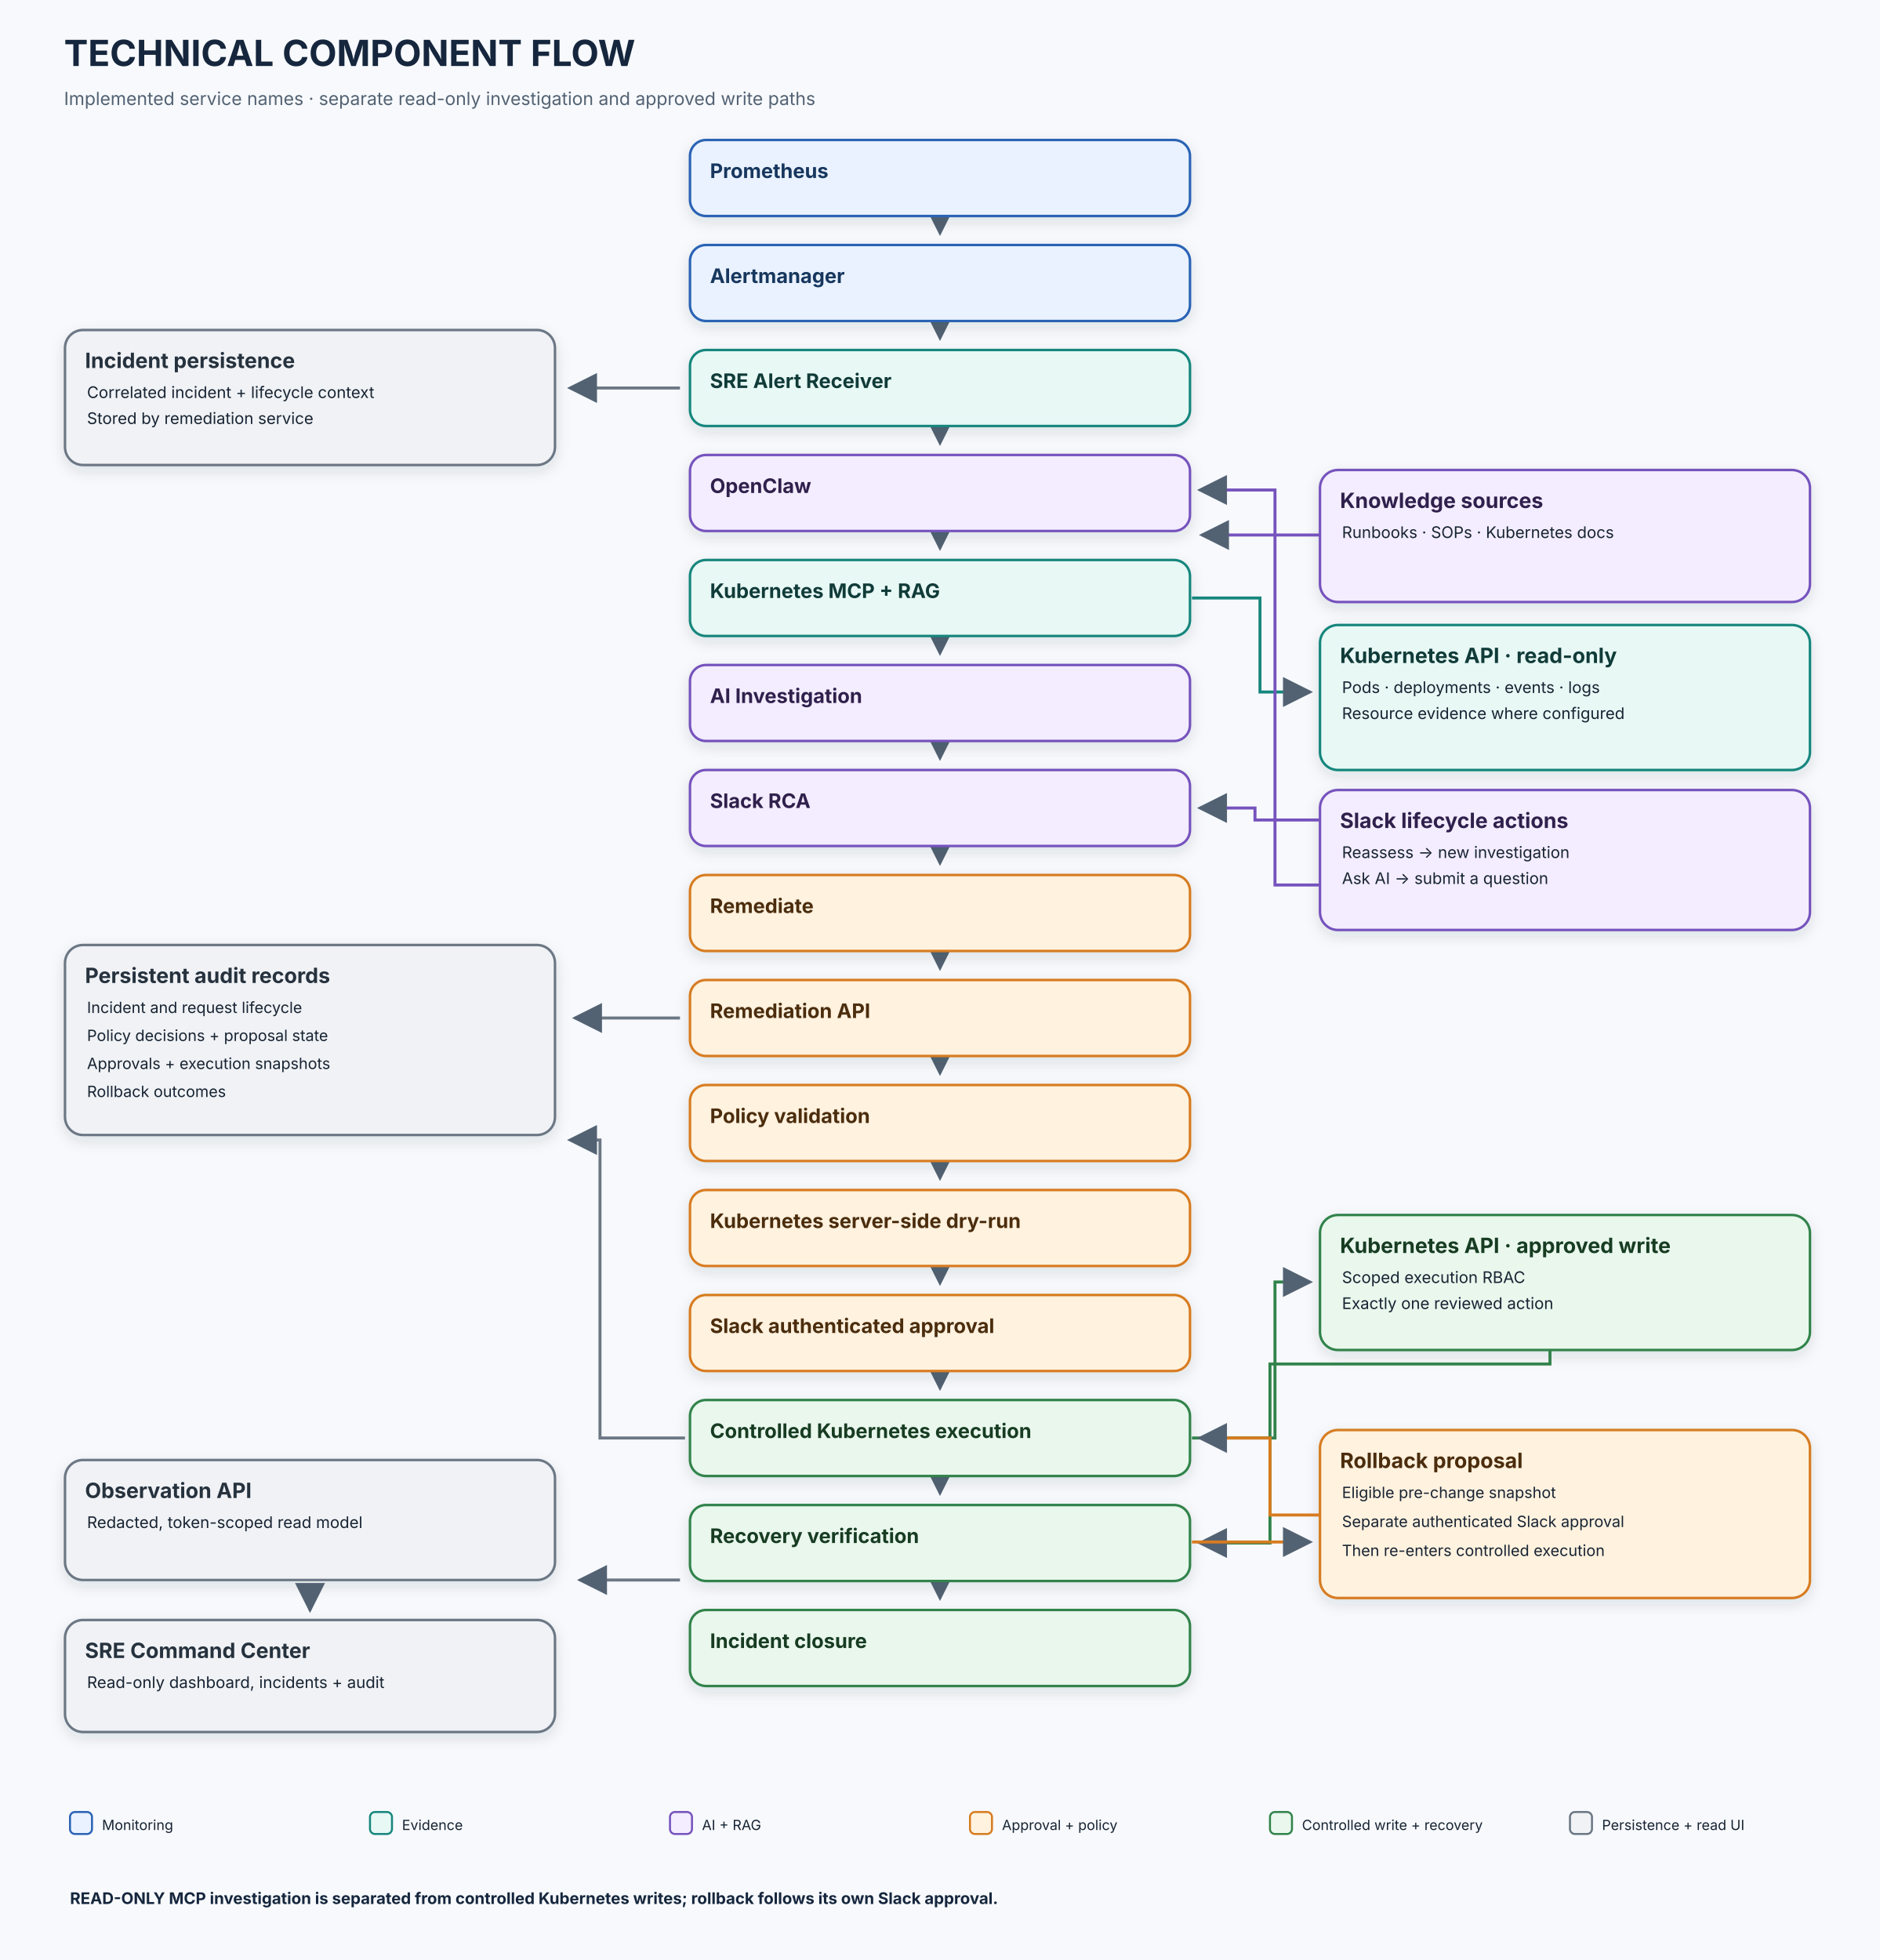
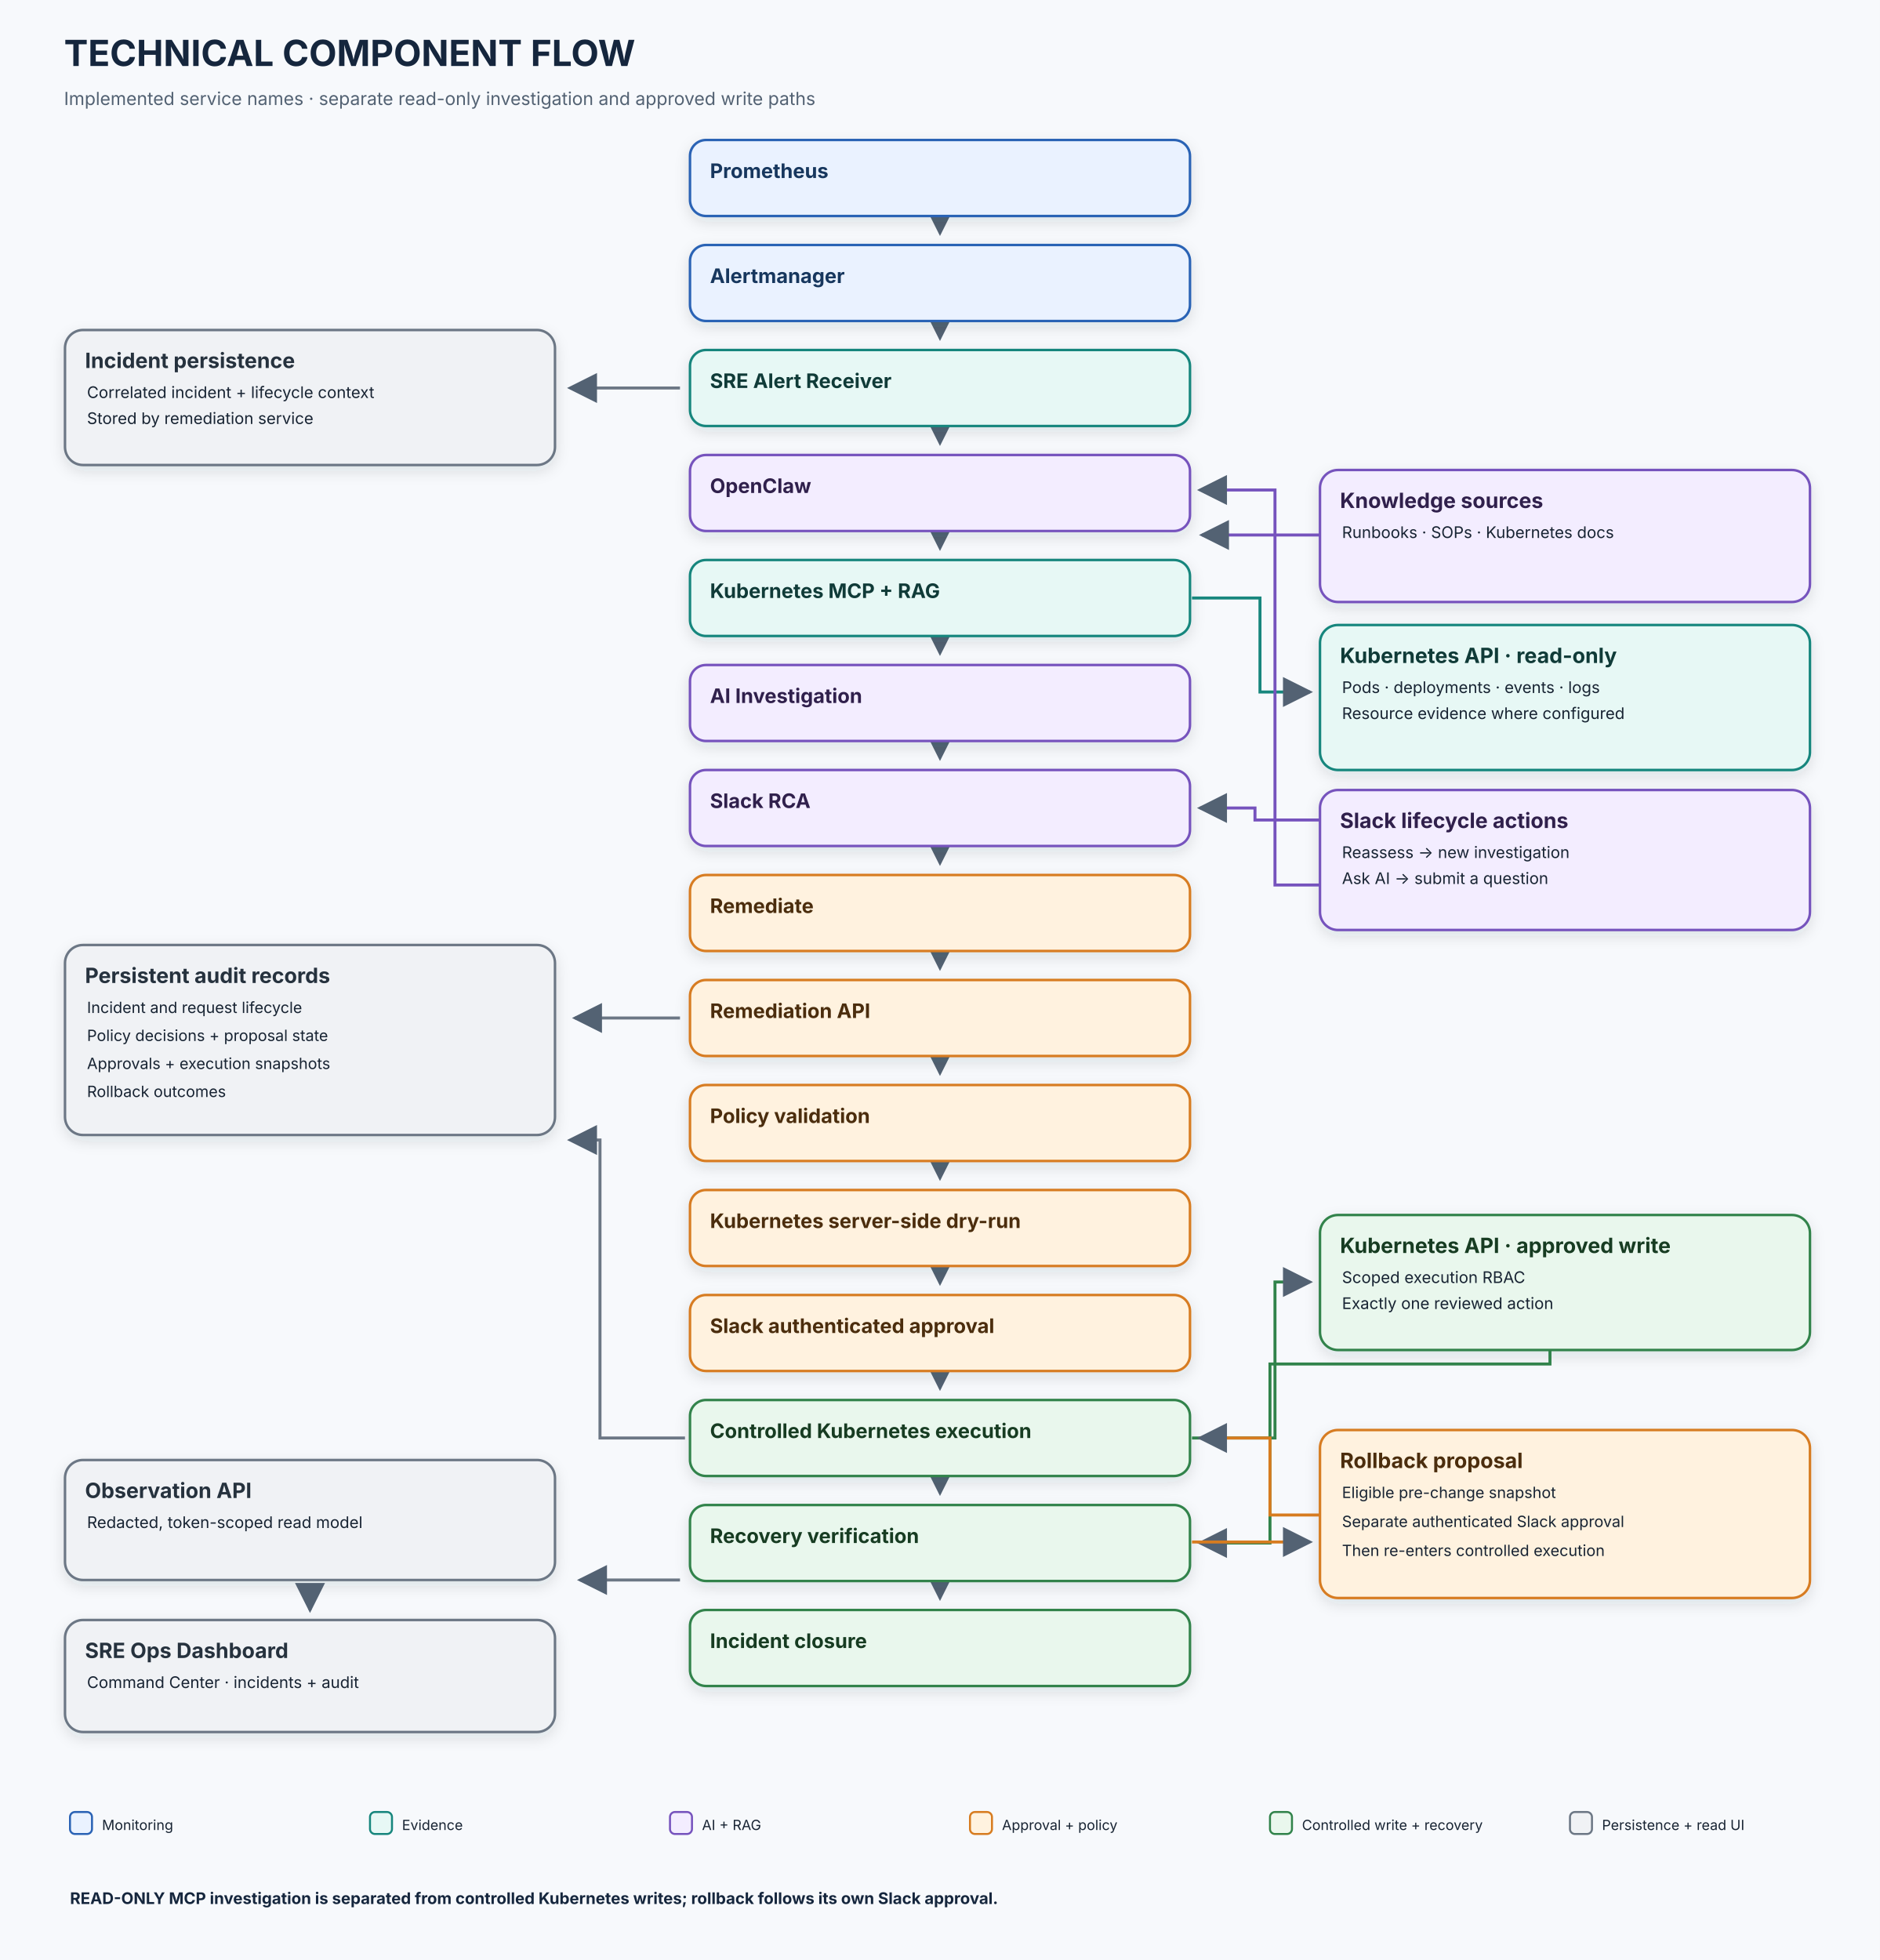
<svg xmlns="http://www.w3.org/2000/svg" width="1880" height="1960" viewBox="0 0 1880 1960" role="img" aria-labelledby="title desc">
  <defs>
    <filter id="shadow" x="-20%" y="-20%" width="140%" height="150%">
      <feDropShadow dx="0" dy="5" stdDeviation="7" flood-color="#1b2c42" flood-opacity=".12" />
    </filter>
    <marker id="arrow" markerWidth="12" markerHeight="12" refX="10" refY="6" orient="auto">
      <path d="M1 1 L11 6 L1 11 Z" fill="#536273" />
    </marker>
    <marker id="arrowWhite" markerWidth="12" markerHeight="12" refX="10" refY="6" orient="auto">
      <path d="M1 1 L11 6 L1 11 Z" fill="#ffffff" />
    </marker>
  </defs>
  <rect width="1880" height="1960" fill="#f7f9fc" />
  <text x="64" y="66" font-family="Inter,Segoe UI,Arial,sans-serif" font-size="36" font-weight="750" fill="#15263d">TECHNICAL COMPONENT FLOW</text>
  <text x="64" y="105" font-family="Inter,Segoe UI,Arial,sans-serif" font-size="18" fill="#536273">Implemented service names · separate read-only investigation and approved write paths</text>
  <path d="M940 219 V233" fill="none" stroke="#536273" stroke-width="3" marker-end="url(#arrow)" />
  <path d="M940 324 V338" fill="none" stroke="#536273" stroke-width="3" marker-end="url(#arrow)" />
  <path d="M940 429 V443" fill="none" stroke="#536273" stroke-width="3" marker-end="url(#arrow)" />
  <path d="M940 534 V548" fill="none" stroke="#536273" stroke-width="3" marker-end="url(#arrow)" />
  <path d="M940 639 V653" fill="none" stroke="#536273" stroke-width="3" marker-end="url(#arrow)" />
  <path d="M940 744 V758" fill="none" stroke="#536273" stroke-width="3" marker-end="url(#arrow)" />
  <path d="M940 849 V863" fill="none" stroke="#536273" stroke-width="3" marker-end="url(#arrow)" />
  <path d="M940 954 V968" fill="none" stroke="#536273" stroke-width="3" marker-end="url(#arrow)" />
  <path d="M940 1059 V1073" fill="none" stroke="#536273" stroke-width="3" marker-end="url(#arrow)" />
  <path d="M940 1164 V1178" fill="none" stroke="#536273" stroke-width="3" marker-end="url(#arrow)" />
  <path d="M940 1269 V1283" fill="none" stroke="#536273" stroke-width="3" marker-end="url(#arrow)" />
  <path d="M940 1374 V1388" fill="none" stroke="#536273" stroke-width="3" marker-end="url(#arrow)" />
  <path d="M940 1479 V1493" fill="none" stroke="#536273" stroke-width="3" marker-end="url(#arrow)" />
  <path d="M940 1584 V1598" fill="none" stroke="#536273" stroke-width="3" marker-end="url(#arrow)" />
  <g filter="url(#shadow)">
    <rect x="690" y="140" width="500" height="76" rx="16" fill="#eaf2ff" stroke="#2b63b5" stroke-width="2.5" />
  </g>
  <text x="710" y="178" font-family="Inter,Segoe UI,Arial,sans-serif" font-size="20" font-weight="730" fill="#17375e">Prometheus</text>
  <g filter="url(#shadow)">
    <rect x="690" y="245" width="500" height="76" rx="16" fill="#eaf2ff" stroke="#2b63b5" stroke-width="2.5" />
  </g>
  <text x="710" y="283" font-family="Inter,Segoe UI,Arial,sans-serif" font-size="20" font-weight="730" fill="#17375e">Alertmanager</text>
  <g filter="url(#shadow)">
    <rect x="690" y="350" width="500" height="76" rx="16" fill="#e7f8f5" stroke="#17867d" stroke-width="2.5" />
  </g>
  <text x="710" y="388" font-family="Inter,Segoe UI,Arial,sans-serif" font-size="20" font-weight="730" fill="#103b38">SRE Alert Receiver</text>
  <g filter="url(#shadow)">
    <rect x="690" y="455" width="500" height="76" rx="16" fill="#f3edff" stroke="#7653bd" stroke-width="2.5" />
  </g>
  <text x="710" y="493" font-family="Inter,Segoe UI,Arial,sans-serif" font-size="20" font-weight="730" fill="#30204c">OpenClaw</text>
  <g filter="url(#shadow)">
    <rect x="690" y="560" width="500" height="76" rx="16" fill="#e7f8f5" stroke="#17867d" stroke-width="2.5" />
  </g>
  <text x="710" y="598" font-family="Inter,Segoe UI,Arial,sans-serif" font-size="20" font-weight="730" fill="#103b38">Kubernetes MCP + RAG</text>
  <g filter="url(#shadow)">
    <rect x="690" y="665" width="500" height="76" rx="16" fill="#f3edff" stroke="#7653bd" stroke-width="2.5" />
  </g>
  <text x="710" y="703" font-family="Inter,Segoe UI,Arial,sans-serif" font-size="20" font-weight="730" fill="#30204c">AI Investigation</text>
  <g filter="url(#shadow)">
    <rect x="690" y="770" width="500" height="76" rx="16" fill="#f3edff" stroke="#7653bd" stroke-width="2.5" />
  </g>
  <text x="710" y="808" font-family="Inter,Segoe UI,Arial,sans-serif" font-size="20" font-weight="730" fill="#30204c">Slack RCA</text>
  <g filter="url(#shadow)">
    <rect x="690" y="875" width="500" height="76" rx="16" fill="#fff2df" stroke="#d77c20" stroke-width="2.5" />
  </g>
  <text x="710" y="913" font-family="Inter,Segoe UI,Arial,sans-serif" font-size="20" font-weight="730" fill="#4b2d0d">Remediate</text>
  <g filter="url(#shadow)">
    <rect x="690" y="980" width="500" height="76" rx="16" fill="#fff2df" stroke="#d77c20" stroke-width="2.5" />
  </g>
  <text x="710" y="1018" font-family="Inter,Segoe UI,Arial,sans-serif" font-size="20" font-weight="730" fill="#4b2d0d">Remediation API</text>
  <g filter="url(#shadow)">
    <rect x="690" y="1085" width="500" height="76" rx="16" fill="#fff2df" stroke="#d77c20" stroke-width="2.5" />
  </g>
  <text x="710" y="1123" font-family="Inter,Segoe UI,Arial,sans-serif" font-size="20" font-weight="730" fill="#4b2d0d">Policy validation</text>
  <g filter="url(#shadow)">
    <rect x="690" y="1190" width="500" height="76" rx="16" fill="#fff2df" stroke="#d77c20" stroke-width="2.5" />
  </g>
  <text x="710" y="1228" font-family="Inter,Segoe UI,Arial,sans-serif" font-size="20" font-weight="730" fill="#4b2d0d">Kubernetes server-side dry-run</text>
  <g filter="url(#shadow)">
    <rect x="690" y="1295" width="500" height="76" rx="16" fill="#fff2df" stroke="#d77c20" stroke-width="2.5" />
  </g>
  <text x="710" y="1333" font-family="Inter,Segoe UI,Arial,sans-serif" font-size="20" font-weight="730" fill="#4b2d0d">Slack authenticated approval</text>
  <g filter="url(#shadow)">
    <rect x="690" y="1400" width="500" height="76" rx="16" fill="#e9f7ed" stroke="#31834b" stroke-width="2.5" />
  </g>
  <text x="710" y="1438" font-family="Inter,Segoe UI,Arial,sans-serif" font-size="20" font-weight="730" fill="#173c22">Controlled Kubernetes execution</text>
  <g filter="url(#shadow)">
    <rect x="690" y="1505" width="500" height="76" rx="16" fill="#e9f7ed" stroke="#31834b" stroke-width="2.5" />
  </g>
  <text x="710" y="1543" font-family="Inter,Segoe UI,Arial,sans-serif" font-size="20" font-weight="730" fill="#173c22">Recovery verification</text>
  <g filter="url(#shadow)">
    <rect x="690" y="1610" width="500" height="76" rx="16" fill="#e9f7ed" stroke="#31834b" stroke-width="2.5" />
  </g>
  <text x="710" y="1648" font-family="Inter,Segoe UI,Arial,sans-serif" font-size="20" font-weight="730" fill="#173c22">Incident closure</text>
  <g filter="url(#shadow)">
    <rect x="1320" y="470" width="490" height="132" rx="18" fill="#f3edff" stroke="#7653bd" stroke-width="2.5" />
  </g>
  <text x="1340" y="508" font-family="Inter,Segoe UI,Arial,sans-serif" font-size="21" font-weight="730" fill="#30204c">Knowledge sources</text>
  <text x="1342" y="538" font-family="Inter,Segoe UI,Arial,sans-serif" font-size="16" fill="#182433">Runbooks · SOPs · Kubernetes docs</text>
  <path d="M1320 535 H1202" fill="none" stroke="#7653bd" stroke-width="3" marker-end="url(#arrow)" />
  <g filter="url(#shadow)">
    <rect x="1320" y="625" width="490" height="145" rx="18" fill="#e7f8f5" stroke="#17867d" stroke-width="2.5" />
  </g>
  <text x="1340" y="663" font-family="Inter,Segoe UI,Arial,sans-serif" font-size="21" font-weight="730" fill="#103b38">Kubernetes API · read-only</text>
  <text x="1342" y="693" font-family="Inter,Segoe UI,Arial,sans-serif" font-size="16" fill="#182433">Pods · deployments · events · logs</text>
  <text x="1342" y="719" font-family="Inter,Segoe UI,Arial,sans-serif" font-size="16" fill="#182433">Resource evidence where configured</text>
  <path d="M1192 598 H1260 V692 H1310" fill="none" stroke="#17867d" stroke-width="3" marker-end="url(#arrow)" />
  <g filter="url(#shadow)">
    <rect x="65" y="330" width="490" height="135" rx="18" fill="#f0f2f5" stroke="#6c7785" stroke-width="2.5" />
  </g>
  <text x="85" y="368" font-family="Inter,Segoe UI,Arial,sans-serif" font-size="21" font-weight="730" fill="#26323e">Incident persistence</text>
  <text x="87" y="398" font-family="Inter,Segoe UI,Arial,sans-serif" font-size="16" fill="#182433">Correlated incident + lifecycle context</text>
  <text x="87" y="424" font-family="Inter,Segoe UI,Arial,sans-serif" font-size="16" fill="#182433">Stored by remediation service</text>
  <path d="M680 388 H570" fill="none" stroke="#6c7785" stroke-width="3" marker-end="url(#arrow)" />
  <g filter="url(#shadow)">
    <rect x="65" y="945" width="490" height="190" rx="18" fill="#f0f2f5" stroke="#6c7785" stroke-width="2.5" />
  </g>
  <text x="85" y="983" font-family="Inter,Segoe UI,Arial,sans-serif" font-size="21" font-weight="730" fill="#26323e">Persistent audit records</text>
  <text x="87" y="1013" font-family="Inter,Segoe UI,Arial,sans-serif" font-size="15.5" fill="#182433">Incident and request lifecycle</text>
  <text x="87" y="1041" font-family="Inter,Segoe UI,Arial,sans-serif" font-size="15.5" fill="#182433">Policy decisions + proposal state</text>
  <text x="87" y="1069" font-family="Inter,Segoe UI,Arial,sans-serif" font-size="15.5" fill="#182433">Approvals + execution snapshots</text>
  <text x="87" y="1097" font-family="Inter,Segoe UI,Arial,sans-serif" font-size="15.5" fill="#182433">Rollback outcomes</text>
  <path d="M680 1018 H575" fill="none" stroke="#6c7785" stroke-width="3" marker-end="url(#arrow)" />
  <path d="M685 1438 H600 V1140 H570" fill="none" stroke="#6c7785" stroke-width="3" marker-end="url(#arrow)" />
  <g filter="url(#shadow)">
    <rect x="65" y="1460" width="490" height="120" rx="18" fill="#f0f2f5" stroke="#6c7785" stroke-width="2.5" />
  </g>
  <text x="85" y="1498" font-family="Inter,Segoe UI,Arial,sans-serif" font-size="21" font-weight="730" fill="#26323e">Observation API</text>
  <text x="87" y="1528" font-family="Inter,Segoe UI,Arial,sans-serif" font-size="16" fill="#182433">Redacted, token-scoped read model</text>
  <path d="M680 1580 H580" fill="none" stroke="#6c7785" stroke-width="3" marker-end="url(#arrow)" />
  <g filter="url(#shadow)">
    <rect x="65" y="1620" width="490" height="112" rx="18" fill="#f0f2f5" stroke="#6c7785" stroke-width="2.5" />
  </g>
-   <text x="85" y="1658" font-family="Inter,Segoe UI,Arial,sans-serif" font-size="21" font-weight="730" fill="#26323e">SRE Command Center</text>
-   <text x="87" y="1688" font-family="Inter,Segoe UI,Arial,sans-serif" font-size="16" fill="#182433">Read-only dashboard, incidents + audit</text>
+   <text x="85" y="1658" font-family="Inter,Segoe UI,Arial,sans-serif" font-size="21" font-weight="730" fill="#26323e">SRE Ops Dashboard</text>
+   <text x="87" y="1688" font-family="Inter,Segoe UI,Arial,sans-serif" font-size="16" fill="#182433">Command Center · incidents + audit</text>
  <path d="M310 1588 V1610" fill="none" stroke="#6c7785" stroke-width="3" marker-end="url(#arrow)" />
  <g filter="url(#shadow)">
    <rect x="1320" y="790" width="490" height="140" rx="18" fill="#f3edff" stroke="#7653bd" stroke-width="2.5" />
  </g>
  <text x="1340" y="828" font-family="Inter,Segoe UI,Arial,sans-serif" font-size="21" font-weight="730" fill="#30204c">Slack lifecycle actions</text>
  <text x="1342" y="858" font-family="Inter,Segoe UI,Arial,sans-serif" font-size="16" fill="#182433">Reassess → new investigation</text>
  <text x="1342" y="884" font-family="Inter,Segoe UI,Arial,sans-serif" font-size="16" fill="#182433">Ask AI → submit a question</text>
  <path d="M1320 820 H1255 V808 H1200" fill="none" stroke="#7653bd" stroke-width="3" marker-end="url(#arrow)" />
  <path d="M1320 885 H1275 V490 H1200" fill="none" stroke="#7653bd" stroke-width="3" marker-end="url(#arrow)" />
  <g filter="url(#shadow)">
    <rect x="1320" y="1215" width="490" height="135" rx="18" fill="#e9f7ed" stroke="#31834b" stroke-width="2.5" />
  </g>
  <text x="1340" y="1253" font-family="Inter,Segoe UI,Arial,sans-serif" font-size="21" font-weight="730" fill="#173c22">Kubernetes API · approved write</text>
  <text x="1342" y="1283" font-family="Inter,Segoe UI,Arial,sans-serif" font-size="16" fill="#182433">Scoped execution RBAC</text>
  <text x="1342" y="1309" font-family="Inter,Segoe UI,Arial,sans-serif" font-size="16" fill="#182433">Exactly one reviewed action</text>
  <path d="M1192 1438 H1275 V1282 H1310" fill="none" stroke="#31834b" stroke-width="3" marker-end="url(#arrow)" />
  <path d="M1550 1350 V1364 H1270 V1543 H1200" fill="none" stroke="#31834b" stroke-width="3" marker-end="url(#arrow)" />
  <g filter="url(#shadow)">
    <rect x="1320" y="1430" width="490" height="168" rx="18" fill="#fff2df" stroke="#d77c20" stroke-width="2.5" />
  </g>
  <text x="1340" y="1468" font-family="Inter,Segoe UI,Arial,sans-serif" font-size="21" font-weight="730" fill="#4b2d0d">Rollback proposal</text>
  <text x="1342" y="1498" font-family="Inter,Segoe UI,Arial,sans-serif" font-size="15.5" fill="#182433">Eligible pre-change snapshot</text>
  <text x="1342" y="1527" font-family="Inter,Segoe UI,Arial,sans-serif" font-size="15.5" fill="#182433">Separate authenticated Slack approval</text>
  <text x="1342" y="1556" font-family="Inter,Segoe UI,Arial,sans-serif" font-size="15.5" fill="#182433">Then re-enters controlled execution</text>
  <path d="M1192 1542 H1310" fill="none" stroke="#d77c20" stroke-width="3" marker-end="url(#arrow)" />
  <path d="M1320 1515 H1270 V1438 H1200" fill="none" stroke="#d77c20" stroke-width="3" marker-end="url(#arrow)" />
  <rect x="70" y="1812" width="22" height="22" rx="5" fill="#eaf2ff" stroke="#2b63b5" stroke-width="2" />
  <text x="102" y="1830" font-family="Inter,Segoe UI,Arial,sans-serif" font-size="14" fill="#182433">Monitoring</text>
  <rect x="370" y="1812" width="22" height="22" rx="5" fill="#e7f8f5" stroke="#17867d" stroke-width="2" />
  <text x="402" y="1830" font-family="Inter,Segoe UI,Arial,sans-serif" font-size="14" fill="#182433">Evidence</text>
  <rect x="670" y="1812" width="22" height="22" rx="5" fill="#f3edff" stroke="#7653bd" stroke-width="2" />
  <text x="702" y="1830" font-family="Inter,Segoe UI,Arial,sans-serif" font-size="14" fill="#182433">AI + RAG</text>
  <rect x="970" y="1812" width="22" height="22" rx="5" fill="#fff2df" stroke="#d77c20" stroke-width="2" />
  <text x="1002" y="1830" font-family="Inter,Segoe UI,Arial,sans-serif" font-size="14" fill="#182433">Approval + policy</text>
  <rect x="1270" y="1812" width="22" height="22" rx="5" fill="#e9f7ed" stroke="#31834b" stroke-width="2" />
  <text x="1302" y="1830" font-family="Inter,Segoe UI,Arial,sans-serif" font-size="14" fill="#182433">Controlled write + recovery</text>
  <rect x="1570" y="1812" width="22" height="22" rx="5" fill="#f0f2f5" stroke="#6c7785" stroke-width="2" />
  <text x="1602" y="1830" font-family="Inter,Segoe UI,Arial,sans-serif" font-size="14" fill="#182433">Persistence + read UI</text>
  <text x="70" y="1904" font-family="Inter,Segoe UI,Arial,sans-serif" font-size="16" font-weight="650" fill="#15263d">READ-ONLY MCP investigation is separated from controlled Kubernetes writes; rollback follows its own Slack approval.</text>
</svg>
